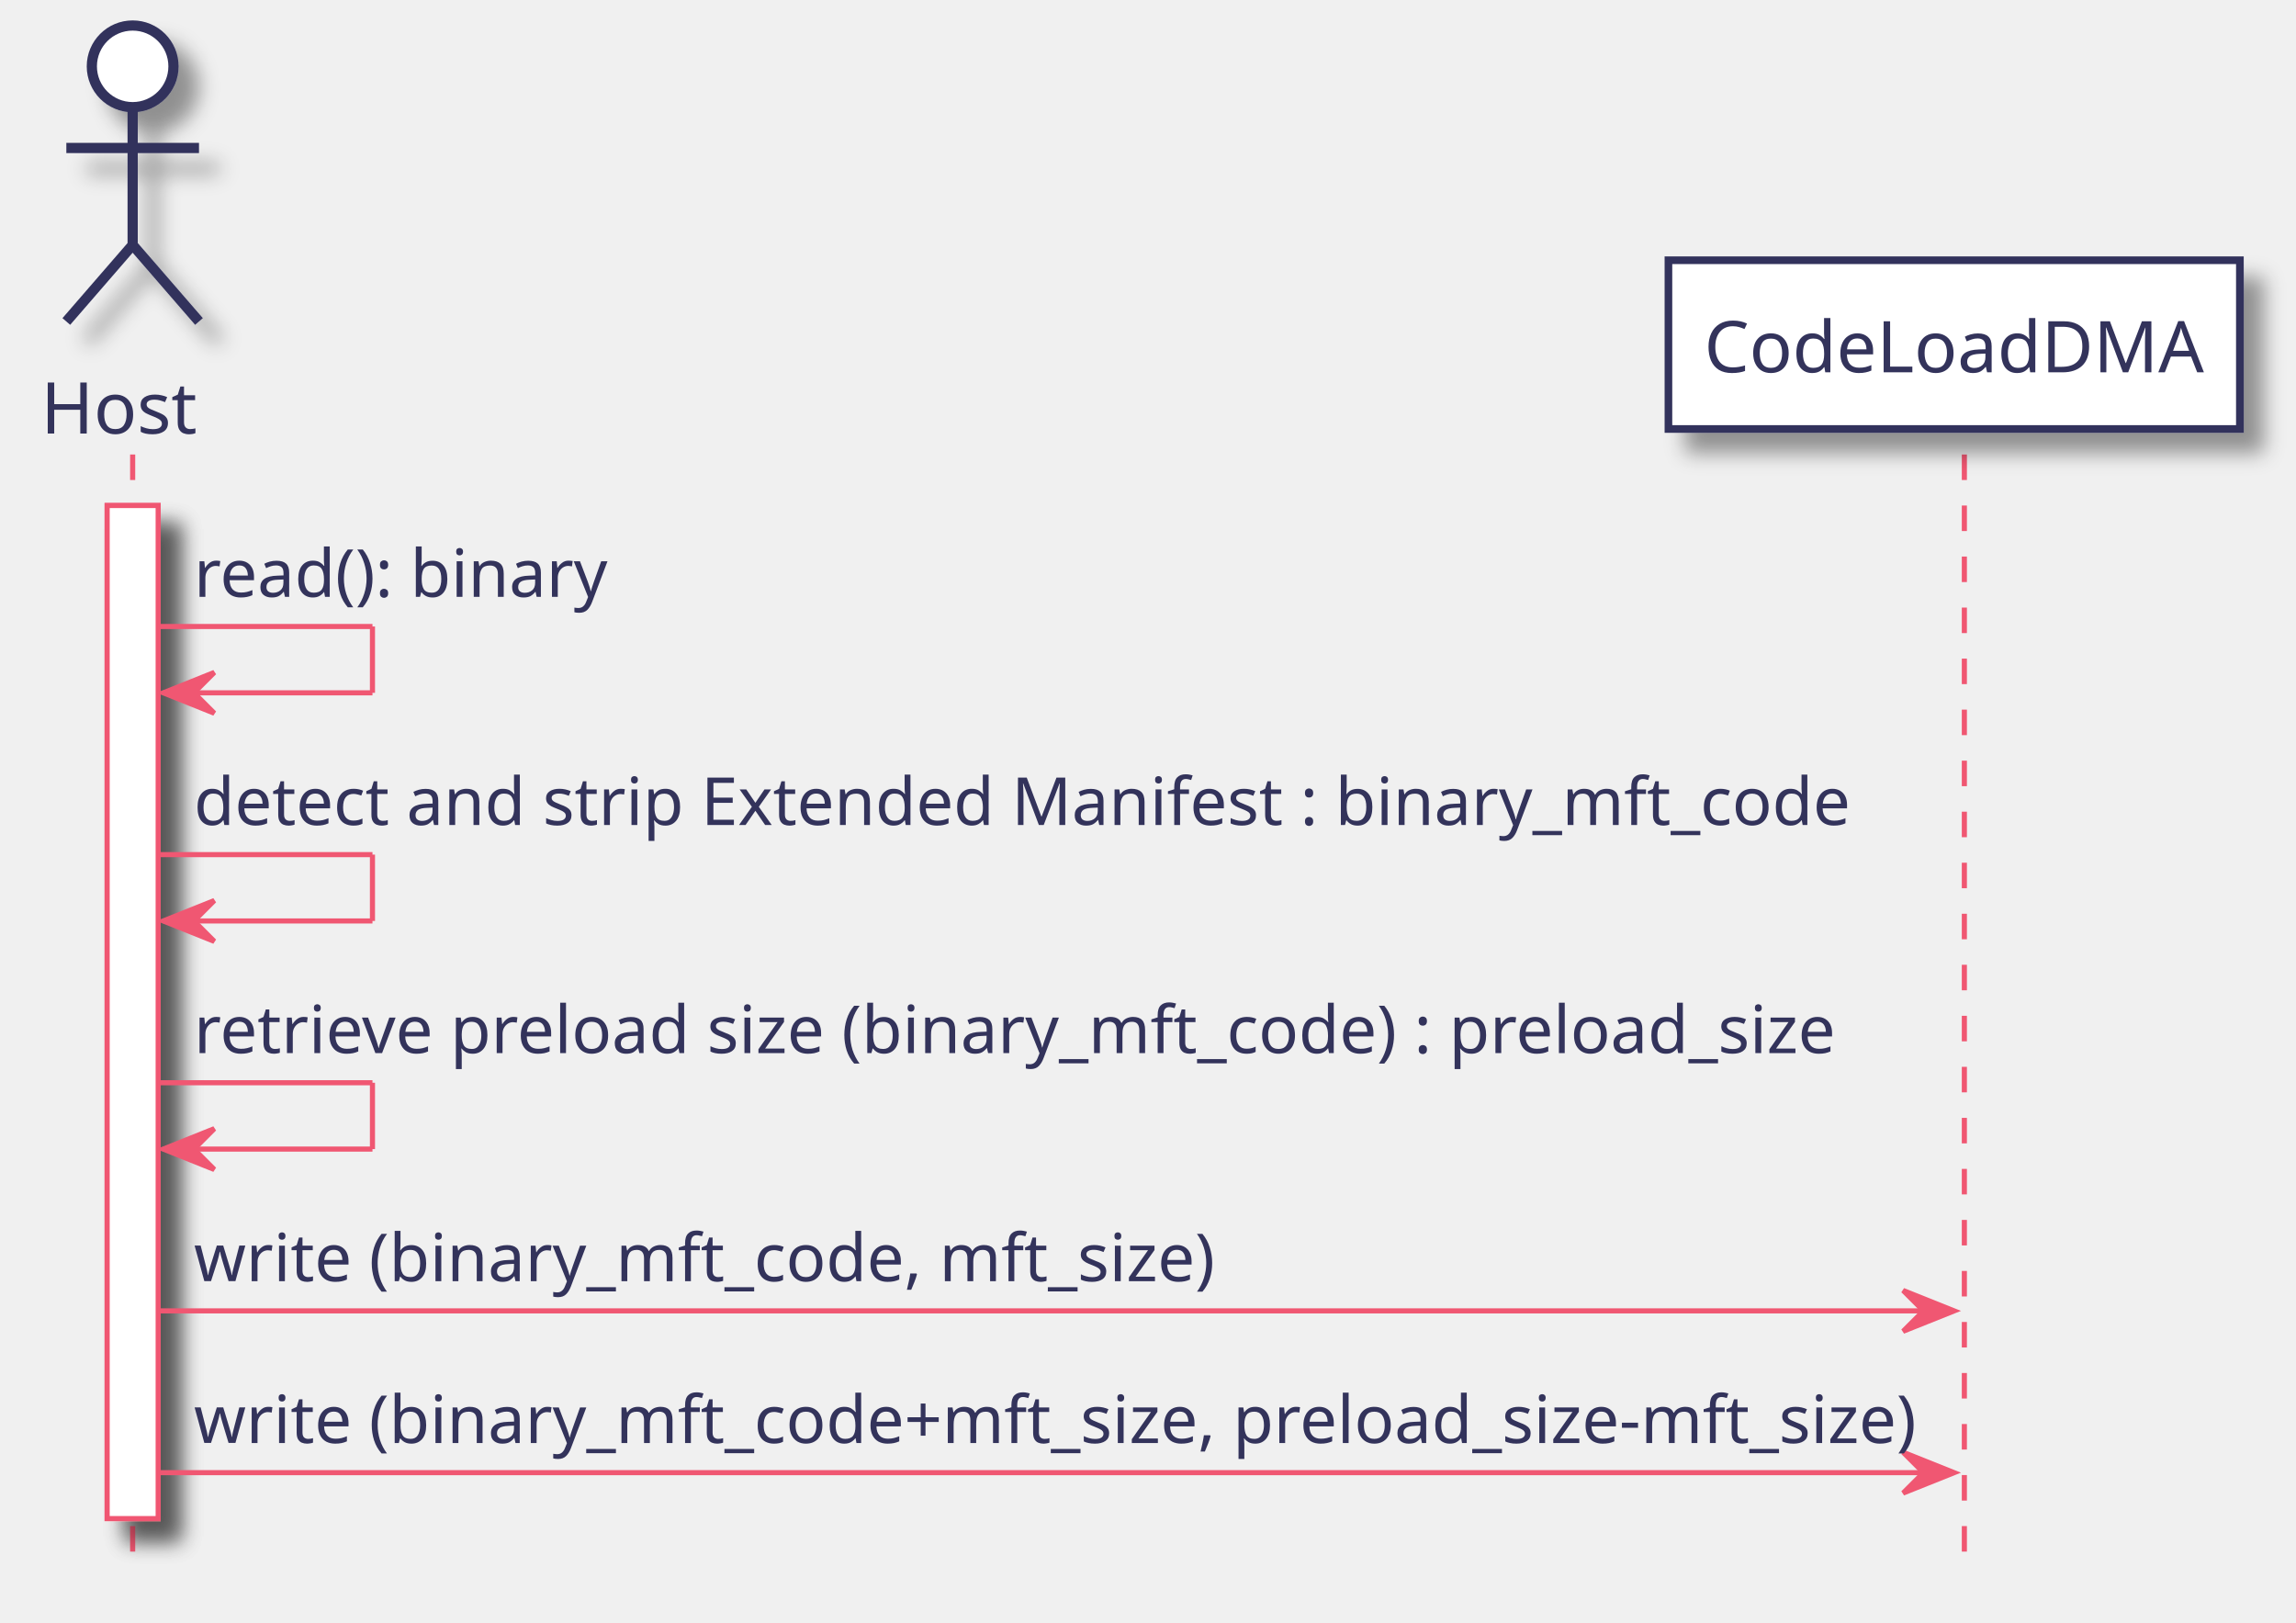
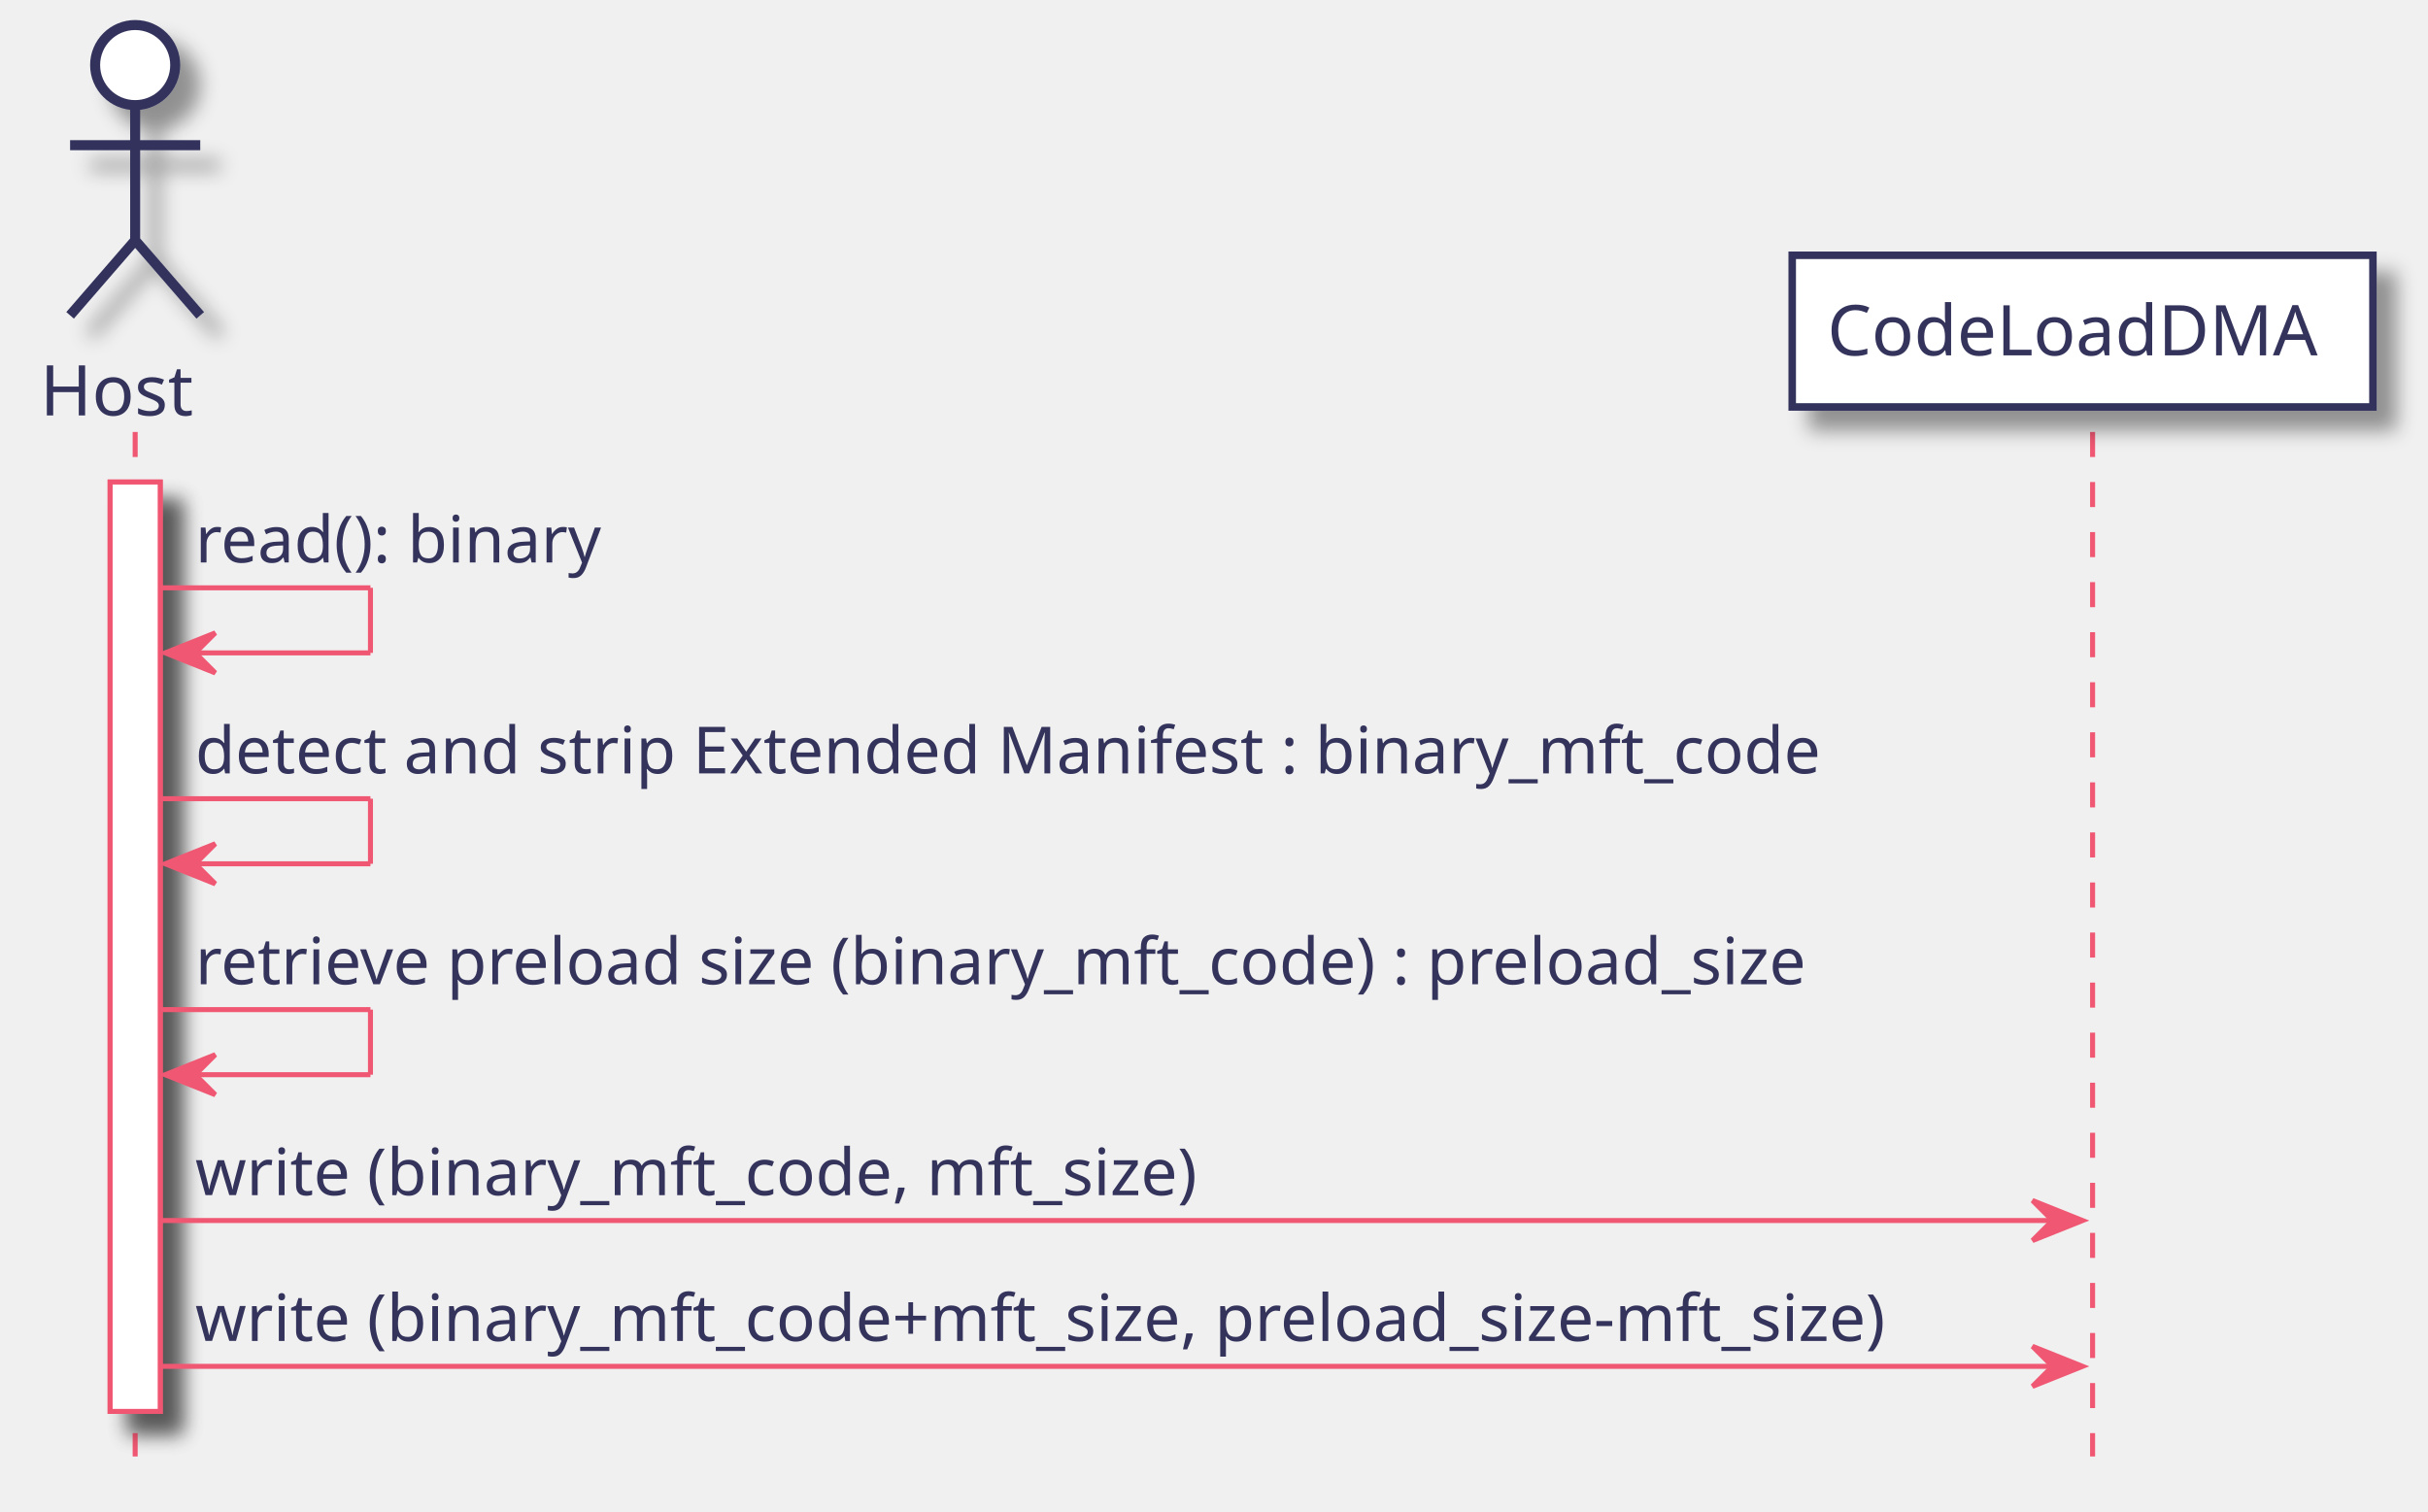
- <svg xmlns="http://www.w3.org/2000/svg" contentScriptType="application/ecmascript" contentStyleType="text/css" height="318px" preserveAspectRatio="none" style="width:450px;height:318px;" version="1.1" viewBox="0 0 450 318" width="450px" zoomAndPan="magnify">
+ <svg xmlns="http://www.w3.org/2000/svg" contentScriptType="application/ecmascript" contentStyleType="text/css" height="302px" preserveAspectRatio="none" style="width:485px;height:302px;" version="1.1" viewBox="0 0 485 302" width="485px" zoomAndPan="magnify">
  <defs>
    <filter height="300%" id="fbpkq8y6jv8o4" width="300%" x="-1" y="-1">
      <feGaussianBlur result="blurOut" stdDeviation="2.0" />
      <feColorMatrix in="blurOut" result="blurOut2" type="matrix" values="0 0 0 0 0 0 0 0 0 0 0 0 0 0 0 0 0 0 .4 0" />
      <feOffset dx="4.0" dy="4.0" in="blurOut2" result="blurOut3" />
      <feBlend in="SourceGraphic" in2="blurOut3" mode="normal" />
    </filter>
  </defs>
  <g>
-     <rect fill="#FFFFFF" filter="url(#fbpkq8y6jv8o4)" height="198.53" style="stroke: #F05772; stroke-width: 1.0;" width="10" x="21" y="99.068" />
-     <line style="stroke: #F05772; stroke-width: 1.0; stroke-dasharray: 5.0,5.0;" x1="26" x2="26" y1="89.068" y2="306.598" />
-     <line style="stroke: #F05772; stroke-width: 1.0; stroke-dasharray: 5.0,5.0;" x1="385" x2="385" y1="89.068" y2="306.598" />
-     <text fill="#33335B" font-family="sans-serif" font-size="14" lengthAdjust="spacingAndGlyphs" textLength="30" x="8" y="84.966">Host</text>
-     <ellipse cx="26" cy="13" fill="#FFFFFF" filter="url(#fbpkq8y6jv8o4)" rx="8" ry="8" style="stroke: #33335B; stroke-width: 2.0;" />
-     <path d="M26,21 L26,48 M13,29 L39,29 M26,48 L13,63 M26,48 L39,63 " fill="none" filter="url(#fbpkq8y6jv8o4)" style="stroke: #33335B; stroke-width: 2.0;" />
-     <rect fill="#FFFFFF" filter="url(#fbpkq8y6jv8o4)" height="33.068" style="stroke: #33335B; stroke-width: 1.5;" width="112" x="327" y="51" />
-     <text fill="#33335B" font-family="sans-serif" font-size="14" lengthAdjust="spacingAndGlyphs" textLength="98" x="334" y="72.966">CodeLoadDMA</text>
-     <rect fill="#FFFFFF" filter="url(#fbpkq8y6jv8o4)" height="198.53" style="stroke: #F05772; stroke-width: 1.0;" width="10" x="21" y="99.068" />
-     <line style="stroke: #F05772; stroke-width: 1.0;" x1="31" x2="73" y1="122.774" y2="122.774" />
-     <line style="stroke: #F05772; stroke-width: 1.0;" x1="73" x2="73" y1="122.774" y2="135.774" />
-     <line style="stroke: #F05772; stroke-width: 1.0;" x1="32" x2="73" y1="135.774" y2="135.774" />
-     <polygon fill="#F05772" points="42,131.774,32,135.774,42,139.774,38,135.774" style="stroke: #F05772; stroke-width: 1.0;" />
-     <text fill="#33335B" font-family="sans-serif" font-size="13" lengthAdjust="spacingAndGlyphs" textLength="79" x="38" y="116.965">read(): binary</text>
-     <line style="stroke: #F05772; stroke-width: 1.0;" x1="31" x2="73" y1="167.48" y2="167.48" />
-     <line style="stroke: #F05772; stroke-width: 1.0;" x1="73" x2="73" y1="167.48" y2="180.48" />
-     <line style="stroke: #F05772; stroke-width: 1.0;" x1="32" x2="73" y1="180.48" y2="180.48" />
-     <polygon fill="#F05772" points="42,176.48,32,180.48,42,184.48,38,180.48" style="stroke: #F05772; stroke-width: 1.0;" />
-     <text fill="#33335B" font-family="sans-serif" font-size="13" lengthAdjust="spacingAndGlyphs" textLength="318" x="38" y="161.671">detect and strip Extended Manifest : binary_mft_code</text>
-     <line style="stroke: #F05772; stroke-width: 1.0;" x1="31" x2="73" y1="212.186" y2="212.186" />
-     <line style="stroke: #F05772; stroke-width: 1.0;" x1="73" x2="73" y1="212.186" y2="225.186" />
-     <line style="stroke: #F05772; stroke-width: 1.0;" x1="32" x2="73" y1="225.186" y2="225.186" />
-     <polygon fill="#F05772" points="42,221.186,32,225.186,42,229.186,38,225.186" style="stroke: #F05772; stroke-width: 1.0;" />
-     <text fill="#33335B" font-family="sans-serif" font-size="13" lengthAdjust="spacingAndGlyphs" textLength="314" x="38" y="206.377">retrieve preload size (binary_mft_code) : preload_size</text>
-     <polygon fill="#F05772" points="373,252.892,383,256.892,373,260.892,377,256.892" style="stroke: #F05772; stroke-width: 1.0;" />
-     <line style="stroke: #F05772; stroke-width: 1.0;" x1="31" x2="379" y1="256.892" y2="256.892" />
-     <text fill="#33335B" font-family="sans-serif" font-size="13" lengthAdjust="spacingAndGlyphs" textLength="196" x="38" y="251.083">write (binary_mft_code, mft_size)</text>
-     <polygon fill="#F05772" points="373,284.598,383,288.598,373,292.598,377,288.598" style="stroke: #F05772; stroke-width: 1.0;" />
-     <line style="stroke: #F05772; stroke-width: 1.0;" x1="31" x2="379" y1="288.598" y2="288.598" />
-     <text fill="#33335B" font-family="sans-serif" font-size="13" lengthAdjust="spacingAndGlyphs" textLength="330" x="38" y="282.789">write (binary_mft_code+mft_size, preload_size-mft_size)</text>
+     <rect fill="#FFFFFF" filter="url(#fbpkq8y6jv8o4)" height="185.664" style="stroke: #F05772; stroke-width: 1.0;" width="10" x="22" y="96.297" />
+     <line style="stroke: #F05772; stroke-width: 1.0; stroke-dasharray: 5.0,5.0;" x1="27" x2="27" y1="86.297" y2="290.961" />
+     <line style="stroke: #F05772; stroke-width: 1.0; stroke-dasharray: 5.0,5.0;" x1="418" x2="418" y1="86.297" y2="290.961" />
+     <text fill="#33335B" font-family="sans-serif" font-size="14" lengthAdjust="spacingAndGlyphs" textLength="32" x="8" y="82.995">Host</text>
+     <ellipse cx="27" cy="13" fill="#FFFFFF" filter="url(#fbpkq8y6jv8o4)" rx="8" ry="8" style="stroke: #33335B; stroke-width: 2.0;" />
+     <path d="M27,21 L27,48 M14,29 L40,29 M27,48 L14,63 M27,48 L40,63 " fill="none" filter="url(#fbpkq8y6jv8o4)" style="stroke: #33335B; stroke-width: 2.0;" />
+     <rect fill="#FFFFFF" filter="url(#fbpkq8y6jv8o4)" height="30.297" style="stroke: #33335B; stroke-width: 1.5;" width="116" x="358" y="51" />
+     <text fill="#33335B" font-family="sans-serif" font-size="14" lengthAdjust="spacingAndGlyphs" textLength="102" x="365" y="70.995">CodeLoadDMA</text>
+     <rect fill="#FFFFFF" filter="url(#fbpkq8y6jv8o4)" height="185.664" style="stroke: #F05772; stroke-width: 1.0;" width="10" x="22" y="96.297" />
+     <line style="stroke: #F05772; stroke-width: 1.0;" x1="32" x2="74" y1="117.43" y2="117.43" />
+     <line style="stroke: #F05772; stroke-width: 1.0;" x1="74" x2="74" y1="117.43" y2="130.43" />
+     <line style="stroke: #F05772; stroke-width: 1.0;" x1="33" x2="74" y1="130.43" y2="130.43" />
+     <polygon fill="#F05772" points="43,126.43,33,130.43,43,134.43,39,130.43" style="stroke: #F05772; stroke-width: 1.0;" />
+     <text fill="#33335B" font-family="sans-serif" font-size="13" lengthAdjust="spacingAndGlyphs" textLength="86" x="39" y="112.364">read(): binary</text>
+     <line style="stroke: #F05772; stroke-width: 1.0;" x1="32" x2="74" y1="159.562" y2="159.562" />
+     <line style="stroke: #F05772; stroke-width: 1.0;" x1="74" x2="74" y1="159.562" y2="172.562" />
+     <line style="stroke: #F05772; stroke-width: 1.0;" x1="33" x2="74" y1="172.562" y2="172.562" />
+     <polygon fill="#F05772" points="43,168.562,33,172.562,43,176.562,39,172.562" style="stroke: #F05772; stroke-width: 1.0;" />
+     <text fill="#33335B" font-family="sans-serif" font-size="13" lengthAdjust="spacingAndGlyphs" textLength="341" x="39" y="154.497">detect and strip Extended Manifest : binary_mft_code</text>
+     <line style="stroke: #F05772; stroke-width: 1.0;" x1="32" x2="74" y1="201.695" y2="201.695" />
+     <line style="stroke: #F05772; stroke-width: 1.0;" x1="74" x2="74" y1="201.695" y2="214.695" />
+     <line style="stroke: #F05772; stroke-width: 1.0;" x1="33" x2="74" y1="214.695" y2="214.695" />
+     <polygon fill="#F05772" points="43,210.695,33,214.695,43,218.695,39,214.695" style="stroke: #F05772; stroke-width: 1.0;" />
+     <text fill="#33335B" font-family="sans-serif" font-size="13" lengthAdjust="spacingAndGlyphs" textLength="342" x="39" y="196.629">retrieve preload size (binary_mft_code) : preload_size</text>
+     <polygon fill="#F05772" points="406,239.828,416,243.828,406,247.828,410,243.828" style="stroke: #F05772; stroke-width: 1.0;" />
+     <line style="stroke: #F05772; stroke-width: 1.0;" x1="32" x2="412" y1="243.828" y2="243.828" />
+     <text fill="#33335B" font-family="sans-serif" font-size="13" lengthAdjust="spacingAndGlyphs" textLength="212" x="39" y="238.762">write (binary_mft_code, mft_size)</text>
+     <polygon fill="#F05772" points="406,268.961,416,272.961,406,276.961,410,272.961" style="stroke: #F05772; stroke-width: 1.0;" />
+     <line style="stroke: #F05772; stroke-width: 1.0;" x1="32" x2="412" y1="272.961" y2="272.961" />
+     <text fill="#33335B" font-family="sans-serif" font-size="13" lengthAdjust="spacingAndGlyphs" textLength="362" x="39" y="267.895">write (binary_mft_code+mft_size, preload_size-mft_size)</text>
  </g>
</svg>
